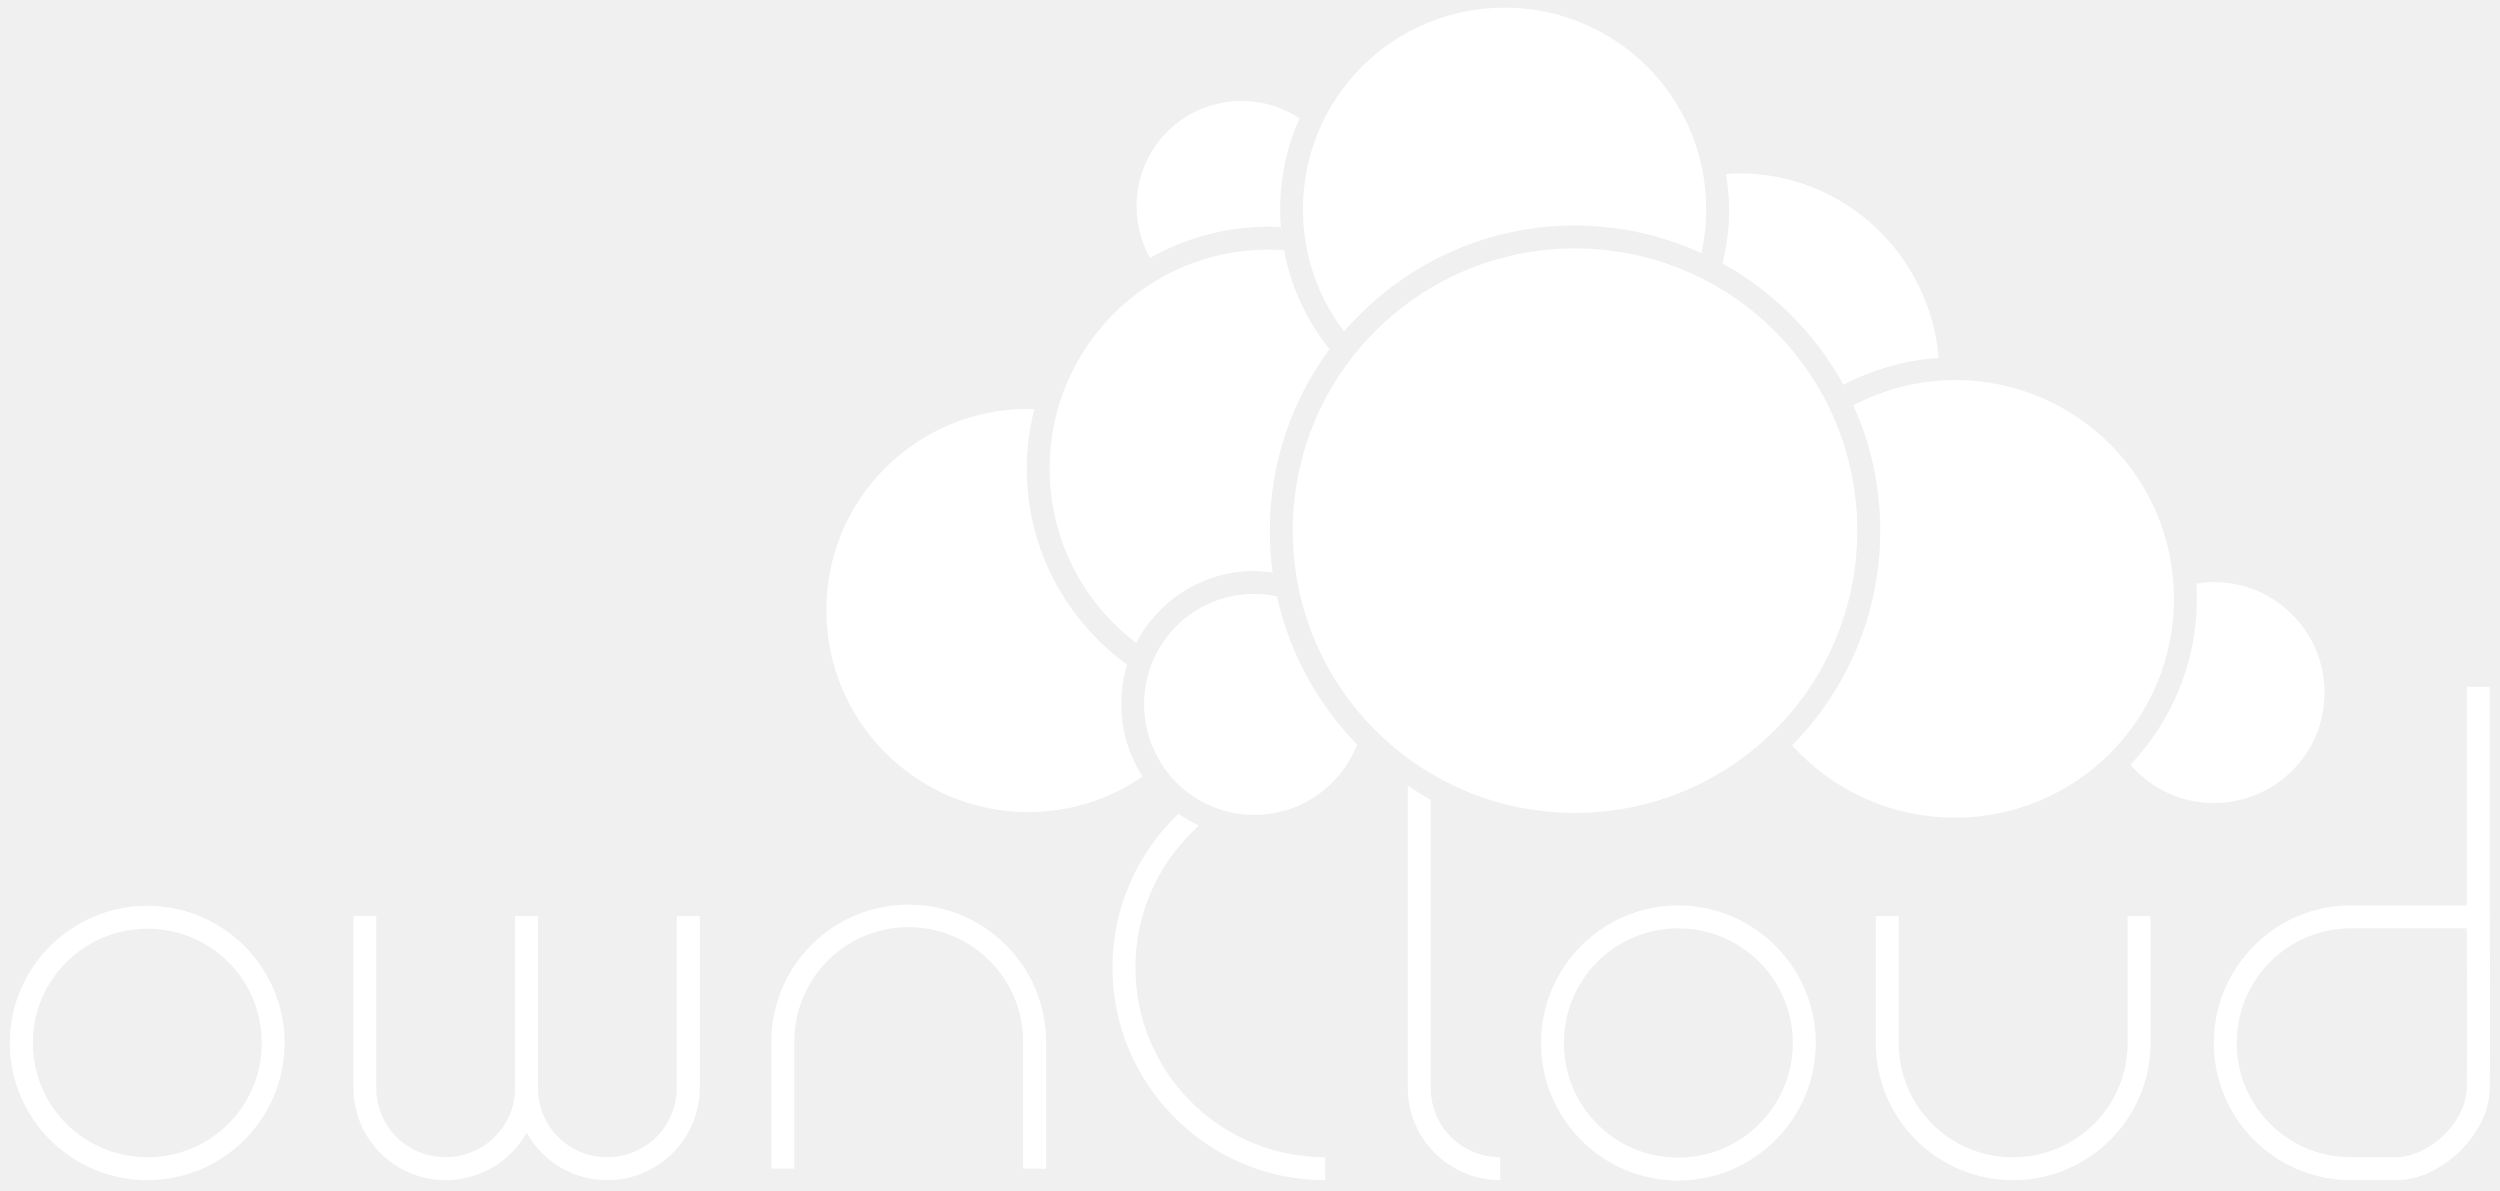
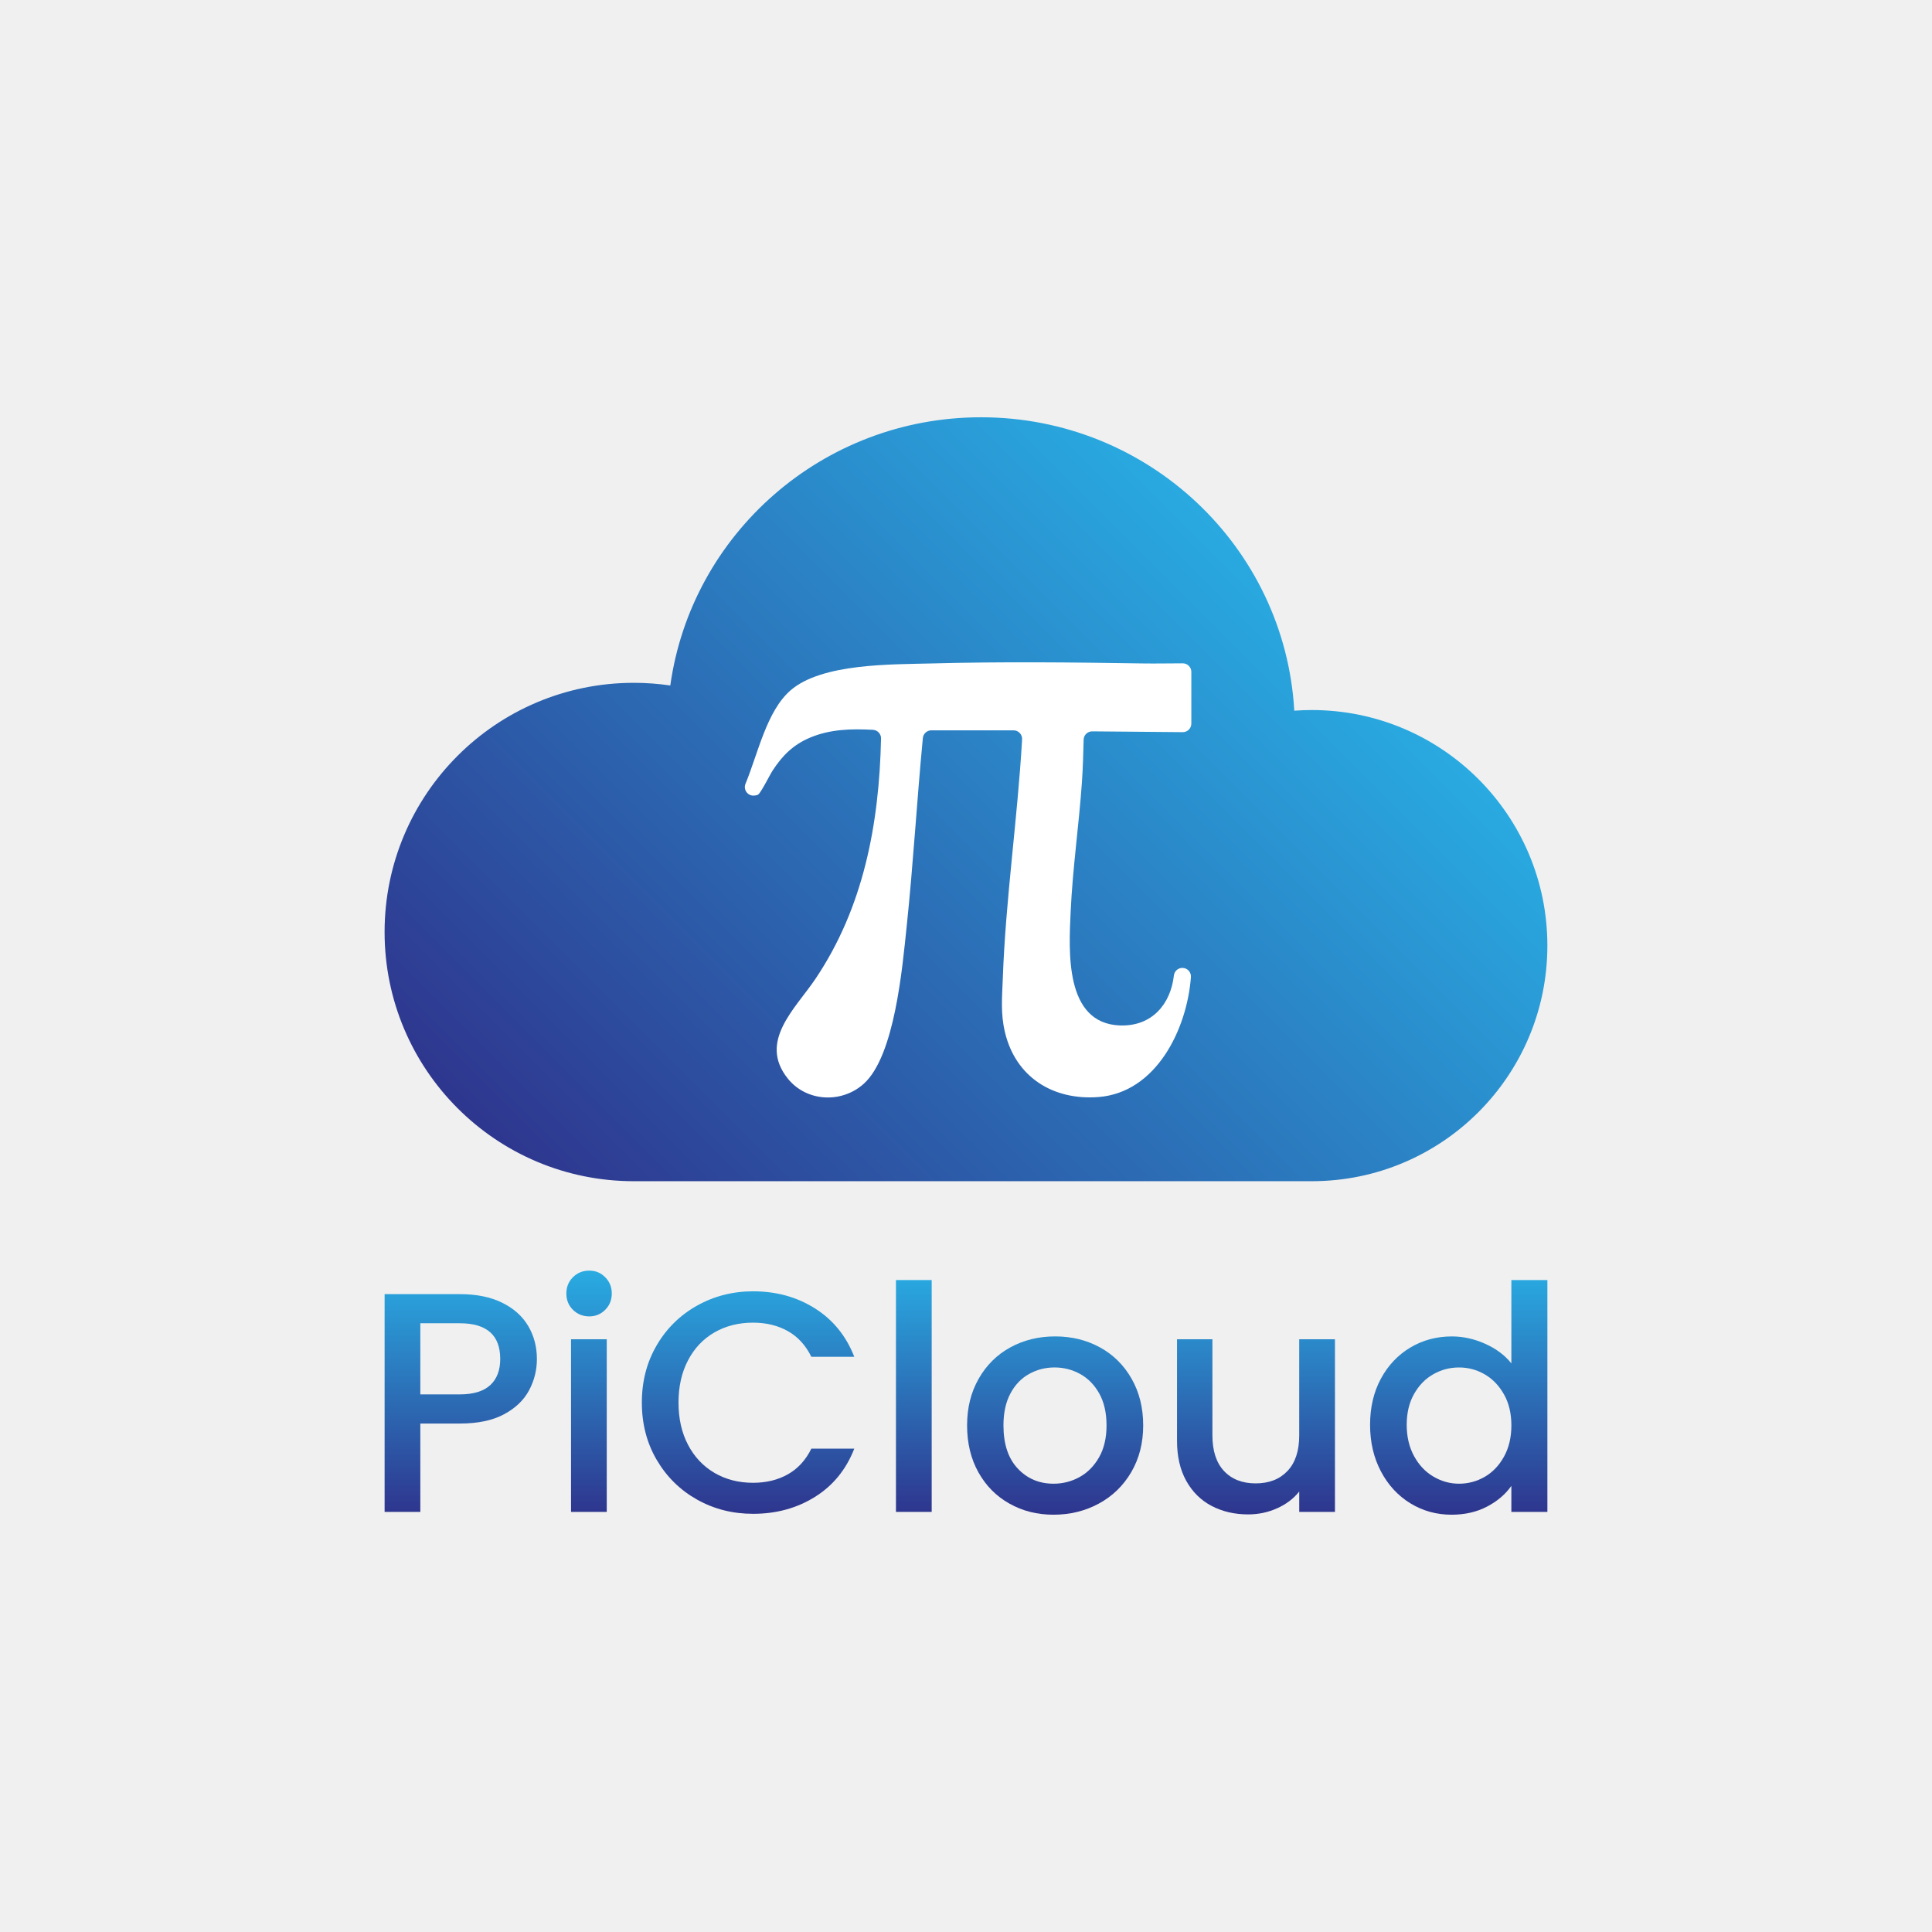
- <svg xmlns="http://www.w3.org/2000/svg" xml:space="preserve" height="120" width="252" version="1.1" y="0px" x="0px" enable-background="new 0 0 595.275 311.111" viewBox="0 0 252 119.998">
-   <path style="block-progression:tb;color:#000000;enable-background:accumulate;text-transform:none;text-indent:0" d="m151.66 0.772c-11.241 0-20.322 9.082-20.322 20.322 0 4.633 1.543 8.898 4.144 12.313 5.643-6.532 13.972-10.679 23.271-10.679 4.55 0 8.864 1.013 12.751 2.789 0.315-1.423 0.478-2.904 0.478-4.423 0.01-11.24-9.08-20.322-20.32-20.322zm-26.53 9.404c-5.854 0-10.56 4.746-10.56 10.599 0 1.895 0.489 3.686 1.355 5.22 3.533-1.993 7.616-3.148 11.954-3.148 0.419 0 0.822 0.017 1.235 0.04-0.047-0.593-0.08-1.188-0.08-1.793 0-3.26 0.708-6.363 1.952-9.165-1.675-1.123-3.683-1.753-5.858-1.753zm50.128 7.292c-0.432 0-0.849 0.053-1.275 0.08 0.184 1.161 0.319 2.334 0.319 3.546 0 1.887-0.24 3.708-0.677 5.459 5.128 2.838 9.387 7.085 12.193 12.233 2.91-1.515 6.157-2.479 9.603-2.71-0.888-10.415-9.517-18.609-20.163-18.609zm-16.497 7.571c-15.729 0-28.451 12.721-28.451 28.451 0 15.729 12.721 28.451 28.451 28.451s28.451-12.723 28.451-28.451c0-15.73-12.722-28.451-28.451-28.451zm-30.882 0.12c-12.203 0-22.076 9.873-22.076 22.076 0 7.184 3.423 13.543 8.727 17.573 2.236-4.313 6.727-7.252 11.914-7.252 0.627 0 1.229 0.076 1.833 0.159-0.19-1.38-0.279-2.792-0.279-4.224 0-6.846 2.228-13.177 6.017-18.29-2.268-2.838-3.891-6.247-4.582-9.962-0.513-0.036-1.032-0.08-1.554-0.08zm69.18 13.149c-3.705 0-7.176 0.946-10.241 2.55 1.74 3.854 2.71 8.131 2.71 12.632 0 8.427-3.388 16.079-8.886 21.637 4.039 4.484 9.899 7.292 16.417 7.292 12.203 0 22.076-9.873 22.076-22.076s-9.873-22.036-22.076-22.036zm-93.403 2.909c-11.241 0-20.362 9.041-20.362 20.282s9.121 20.362 20.362 20.362c4.279 0 8.242-1.333 11.516-3.586-1.353-2.102-2.152-4.616-2.152-7.292 0-1.389 0.205-2.724 0.598-3.985-6.129-4.43-10.121-11.638-10.121-19.764 0-2.065 0.272-4.061 0.757-5.977-0.201-0.006-0.395-0.04-0.598-0.04zm119.5 17.453c-0.6 0-1.18 0.068-1.753 0.159 0.032 0.507 0.04 0.999 0.04 1.514 0 6.482-2.557 12.364-6.694 16.736 2.035 2.367 5.025 3.865 8.408 3.865 6.162 0 11.157-4.955 11.157-11.117 0-6.162-4.995-11.157-11.157-11.157zm-96.71 1.195c-6.162 0-11.118 4.955-11.118 11.117 0 6.162 4.955 11.157 11.118 11.157 4.723 0 8.732-2.947 10.36-7.093-3.973-4.046-6.828-9.208-8.089-14.943-0.738-0.153-1.488-0.239-2.271-0.239zm122.21 9.364v22.036h-11.675c-7.632 0-13.827 6.235-13.827 13.867 0 7.631 6.195 13.827 13.827 13.827h4.543c2.239 0 4.475-1.087 6.256-2.749s3.141-3.964 3.188-6.535c0.08-4.412 0-17.254 0-17.254v-23.191h-2.311zm-106.75 9.962v30.483c0 5.123 4.201 9.284 9.324 9.284v-2.311c-3.877 0-7.013-3.097-7.013-6.973v-29.055c-0.805-0.432-1.551-0.934-2.311-1.435zm-23.112 2.829c-4.093 3.906-6.655 9.405-6.655 15.501 0 11.827 9.612 21.438 21.438 21.438v-2.311c-10.579 0-19.127-8.547-19.127-19.127 0-5.691 2.484-10.805 6.415-14.305-0.735-0.339-1.415-0.735-2.072-1.195zm-27.216 9.165c-7.632 0-13.827 6.195-13.827 13.827v12.791h2.311v-12.791c0-6.385 5.131-11.556 11.516-11.556 6.386 0 11.556 5.171 11.556 11.556v12.791h2.311v-12.791c0-7.632-6.234-13.827-13.867-13.827zm77.583 0.08c-7.633 0-13.827 6.234-13.827 13.867s6.194 13.867 13.827 13.867c7.633 0 13.867-6.234 13.867-13.867s-6.234-13.867-13.867-13.867zm-154.29 0.04c-7.645 0-13.88 6.195-13.88 13.825 0 7.632 6.235 13.827 13.867 13.827s13.827-6.195 13.827-13.827c0-7.632-6.195-13.827-13.827-13.827zm20.761 1.036v17.334c0 5.123 4.162 9.284 9.284 9.284 3.491 0 6.572-1.93 8.169-4.782 1.586 2.851 4.638 4.782 8.129 4.782 5.123 0 9.324-4.161 9.324-9.284v-17.339h-2.325v17.334c0 3.876-3.137 6.973-7.013 6.973s-6.973-3.097-6.973-6.973v-17.339h-2.311v17.334c0 3.877-3.135 6.973-7.013 6.973-3.875 0-6.973-3.097-6.973-6.973v-17.339h-2.311zm153.45 0v12.791c0 7.631 6.195 13.827 13.827 13.827 7.632 0 13.867-6.196 13.867-13.827v-12.789h-2.311v12.791c0 6.384-5.171 11.516-11.556 11.516-6.385 0-11.516-5.132-11.516-11.516v-12.789h-2.311zm-19.924 1.235c6.386 0 11.556 5.17 11.556 11.556 0 6.386-5.17 11.556-11.556 11.556-6.386 0-11.516-5.17-11.516-11.556 0-6.386 5.13-11.556 11.516-11.556zm67.821 0h11.675c0.009 1.527 0.073 12.046 0 16.059-0.033 1.786-1.012 3.578-2.431 4.901-1.419 1.324-3.254 2.112-4.702 2.112h-4.543c-6.385 0-11.516-5.132-11.516-11.516 0-6.385 5.131-11.556 11.516-11.556zm-222.11 0.04c6.385 0 11.516 5.131 11.516 11.516s-5.131 11.516-11.516 11.516-11.556-5.131-11.556-11.516 5.171-11.516 11.556-11.516z" fill="#FFF" />
+ <svg xmlns="http://www.w3.org/2000/svg" xmlns:xlink="http://www.w3.org/1999/xlink" id="Layer_1" version="1.1" viewBox="0 0 1080 1080">
+   <defs>
+     <style>
+       .st0 {
+         fill: url(#linear-gradient2);
+       }
+ 
+       .st1 {
+         fill: url(#linear-gradient1);
+       }
+ 
+       .st2 {
+         fill: url(#linear-gradient3);
+       }
+ 
+       .st3 {
+         fill: url(#linear-gradient6);
+       }
+ 
+       .st4 {
+         fill: url(#linear-gradient7);
+       }
+ 
+       .st5 {
+         fill: url(#linear-gradient5);
+       }
+ 
+       .st6 {
+         fill: url(#linear-gradient4);
+       }
+ 
+       .st7 {
+         fill: url(#linear-gradient);
+       }
+ 
+       .st8 {
+         fill: #fff;
+       }
+     </style>
+     <linearGradient id="linear-gradient" x1="349.76" y1="713.46" x2="727.08" y2="336.14" gradientUnits="userSpaceOnUse">
+       <stop offset="0" stop-color="#2e368e" />
+       <stop offset="1" stop-color="#29aae1" />
+     </linearGradient>
+     <linearGradient id="linear-gradient1" x1="257.56" y1="845.16" x2="257.56" y2="712.09" gradientUnits="userSpaceOnUse">
+       <stop offset="0" stop-color="#2e368e" />
+       <stop offset="1" stop-color="#29aae1" />
+     </linearGradient>
+     <linearGradient id="linear-gradient2" x1="329.29" y1="845.16" x2="329.29" y2="712.09" xlink:href="#linear-gradient1" />
+     <linearGradient id="linear-gradient3" x1="418.18" y1="845.16" x2="418.18" y2="712.08" xlink:href="#linear-gradient1" />
+     <linearGradient id="linear-gradient4" x1="510.84" y1="845.16" x2="510.84" y2="712.09" xlink:href="#linear-gradient1" />
+     <linearGradient id="linear-gradient5" x1="589.83" y1="845.16" x2="589.83" y2="712.08" xlink:href="#linear-gradient1" />
+     <linearGradient id="linear-gradient6" x1="702.11" y1="845.16" x2="702.11" y2="712.08" xlink:href="#linear-gradient1" />
+     <linearGradient id="linear-gradient7" x1="815.43" y1="845.16" x2="815.43" y2="712.08" xlink:href="#linear-gradient1" />
+   </defs>
+   <path class="st7" d="M733.31,396.92c-3.3,0-6.56.12-9.8.36-5.23-91.46-81.62-164.02-175.1-164.02-88.62,0-161.88,65.23-173.71,149.93-6.66-.98-13.48-1.49-20.41-1.49-76.93,0-139.3,62.37-139.3,139.3s62.37,139.3,139.3,139.3c.11,0,.22,0,.33,0h378.35c.11,0,.22,0,.33,0,72.73,0,131.69-58.96,131.69-131.69s-58.96-131.69-131.69-131.69Z" />
+   <path class="st8" d="M665.96,375.61v28.89c0,2.66-2.17,4.81-4.83,4.78l-50.55-.45c-2.61-.02-4.76,2.05-4.82,4.66-.2,7.83-.4,15.69-.94,23.49-1.68,24.28-5.22,48.4-6.32,72.72-.99,21.81-3.55,62.48,27.65,63.53,17.75.59,28.24-11.86,30.06-27.91.27-2.42,2.31-4.26,4.75-4.26h0c2.8,0,4.99,2.39,4.77,5.18-2.23,29.3-19.47,64.53-51.68,67.01-25.37,1.96-46.31-11.1-52.28-36.25-2.5-10.52-1.59-19.37-1.21-29.89,1.61-44.76,8.23-89.13,10.8-133.8.16-2.74-2.04-5.05-4.78-5.05h-45.93c-2.47,0-4.54,1.87-4.77,4.33-3.36,35.13-5.37,70.44-9.07,105.54-2.39,22.69-6.63,72.15-23.99,87.73-12.31,11.04-31.9,10.14-42.4-2.89-16.72-20.77,4.21-39.12,15.39-55.73,26.97-40.05,35.66-86.68,36.7-134.41.06-2.58-1.97-4.72-4.55-4.86-12.01-.65-23.97-.38-35.26,4.42-9.32,3.96-15.29,9.92-20.74,18.26-1.69,2.58-6.44,12.28-8.12,13.49-.52.37-1.43.55-2.5.6-3.47.17-5.92-3.38-4.6-6.59,7.08-17.24,11.85-40.72,25.24-52.29,17.54-15.15,56.47-14.39,78.82-14.99,39.24-1.05,78.76-.62,118.01,0,7.45.12,14.91-.06,22.36-.06,2.65,0,4.8,2.14,4.8,4.79Z" />
+   <g>
+     <path class="st1" d="M295.75,777.2c-2.92,5.49-7.59,9.96-14.01,13.4-6.42,3.45-14.66,5.17-24.7,5.17h-22.07v49.39h-19.97v-121.73h42.04c9.34,0,17.25,1.61,23.73,4.82,6.48,3.21,11.32,7.56,14.54,13.05,3.21,5.49,4.82,11.62,4.82,18.39,0,6.19-1.46,12.03-4.38,17.52ZM274.03,774.31c3.74-3.44,5.6-8.32,5.6-14.63,0-13.31-7.53-19.97-22.59-19.97h-22.07v39.76h22.07c7.59,0,13.25-1.72,16.99-5.17Z" />
+     <path class="st0" d="M320.27,732.19c-2.45-2.45-3.68-5.49-3.68-9.11s1.23-6.66,3.68-9.11,5.49-3.68,9.11-3.68,6.48,1.23,8.93,3.68,3.68,5.49,3.68,9.11-1.23,6.66-3.68,9.11-5.43,3.68-8.93,3.68-6.66-1.23-9.11-3.68ZM339.18,748.65v96.51h-19.97v-96.51h19.97Z" />
+     <path class="st2" d="M367.12,751.98c5.54-9.46,13.08-16.84,22.59-22.16,9.52-5.31,19.94-7.97,31.27-7.97,12.96,0,24.49,3.18,34.59,9.55,10.1,6.37,17.43,15.39,21.98,27.06h-24c-3.15-6.42-7.53-11.21-13.14-14.36-5.6-3.15-12.09-4.73-19.44-4.73-8.06,0-15.24,1.81-21.54,5.43-6.31,3.62-11.24,8.82-14.8,15.59-3.56,6.77-5.34,14.66-5.34,23.65s1.78,16.88,5.34,23.65c3.56,6.77,8.5,12,14.8,15.68s13.49,5.52,21.54,5.52c7.36,0,13.84-1.58,19.44-4.73,5.6-3.15,9.98-7.94,13.14-14.36h24c-4.55,11.68-11.88,20.67-21.98,26.97-10.1,6.31-21.63,9.46-34.59,9.46-11.45,0-21.89-2.65-31.35-7.97-9.46-5.31-16.96-12.7-22.51-22.16-5.55-9.46-8.32-20.14-8.32-32.05s2.77-22.59,8.32-32.05Z" />
+     <path class="st6" d="M520.82,715.55v129.61h-19.97v-129.61h19.97Z" />
+     <path class="st5" d="M564.26,840.52c-7.36-4.14-13.14-9.98-17.34-17.52-4.2-7.53-6.31-16.26-6.31-26.19s2.16-18.51,6.48-26.1c4.32-7.59,10.22-13.43,17.69-17.52,7.47-4.09,15.82-6.13,25.05-6.13s17.57,2.04,25.05,6.13c7.47,4.09,13.37,9.93,17.69,17.52,4.32,7.59,6.48,16.29,6.48,26.1s-2.22,18.51-6.66,26.1c-4.44,7.59-10.48,13.46-18.13,17.6-7.65,4.15-16.09,6.22-25.31,6.22s-17.34-2.07-24.7-6.22ZM603.41,825.72c4.49-2.45,8.14-6.13,10.95-11.03,2.8-4.9,4.2-10.86,4.2-17.87s-1.34-12.93-4.03-17.78c-2.69-4.84-6.25-8.5-10.68-10.95-4.44-2.45-9.23-3.68-14.36-3.68s-9.9,1.23-14.28,3.68-7.85,6.1-10.42,10.95c-2.57,4.85-3.85,10.77-3.85,17.78,0,10.39,2.65,18.42,7.97,24.08,5.31,5.67,12,8.5,20.06,8.5,5.14,0,9.95-1.23,14.45-3.68Z" />
+     <path class="st3" d="M746.25,748.65v96.51h-19.97v-11.39c-3.15,3.97-7.27,7.09-12.35,9.37-5.08,2.28-10.48,3.42-16.2,3.42-7.59,0-14.39-1.58-20.41-4.73-6.02-3.15-10.74-7.82-14.19-14.01-3.45-6.19-5.17-13.66-5.17-22.42v-56.75h19.79v53.77c0,8.64,2.16,15.27,6.48,19.88,4.32,4.61,10.22,6.92,17.69,6.92s13.4-2.3,17.78-6.92c4.38-4.61,6.57-11.24,6.57-19.88v-53.77h19.97Z" />
+     <path class="st4" d="M771.91,770.72c4.03-7.47,9.52-13.28,16.46-17.43,6.95-4.14,14.68-6.22,23.21-6.22,6.31,0,12.52,1.37,18.65,4.12,6.13,2.75,11,6.39,14.63,10.95v-46.59h20.14v129.61h-20.14v-14.54c-3.27,4.67-7.79,8.53-13.57,11.56-5.78,3.04-12.41,4.55-19.88,4.55-8.41,0-16.09-2.13-23.03-6.39-6.95-4.26-12.44-10.22-16.46-17.87-4.03-7.65-6.04-16.32-6.04-26.01s2.01-18.27,6.04-25.75ZM840.74,779.48c-2.75-4.9-6.34-8.64-10.77-11.21-4.44-2.57-9.23-3.85-14.36-3.85s-9.93,1.26-14.36,3.77c-4.44,2.51-8.03,6.19-10.77,11.03-2.75,4.85-4.12,10.6-4.12,17.25s1.37,12.5,4.12,17.52c2.74,5.02,6.36,8.85,10.86,11.47,4.49,2.63,9.25,3.94,14.28,3.94s9.92-1.28,14.36-3.85c4.44-2.57,8.03-6.33,10.77-11.3,2.74-4.96,4.12-10.77,4.12-17.43s-1.37-12.44-4.12-17.34Z" />
+   </g>
</svg>
